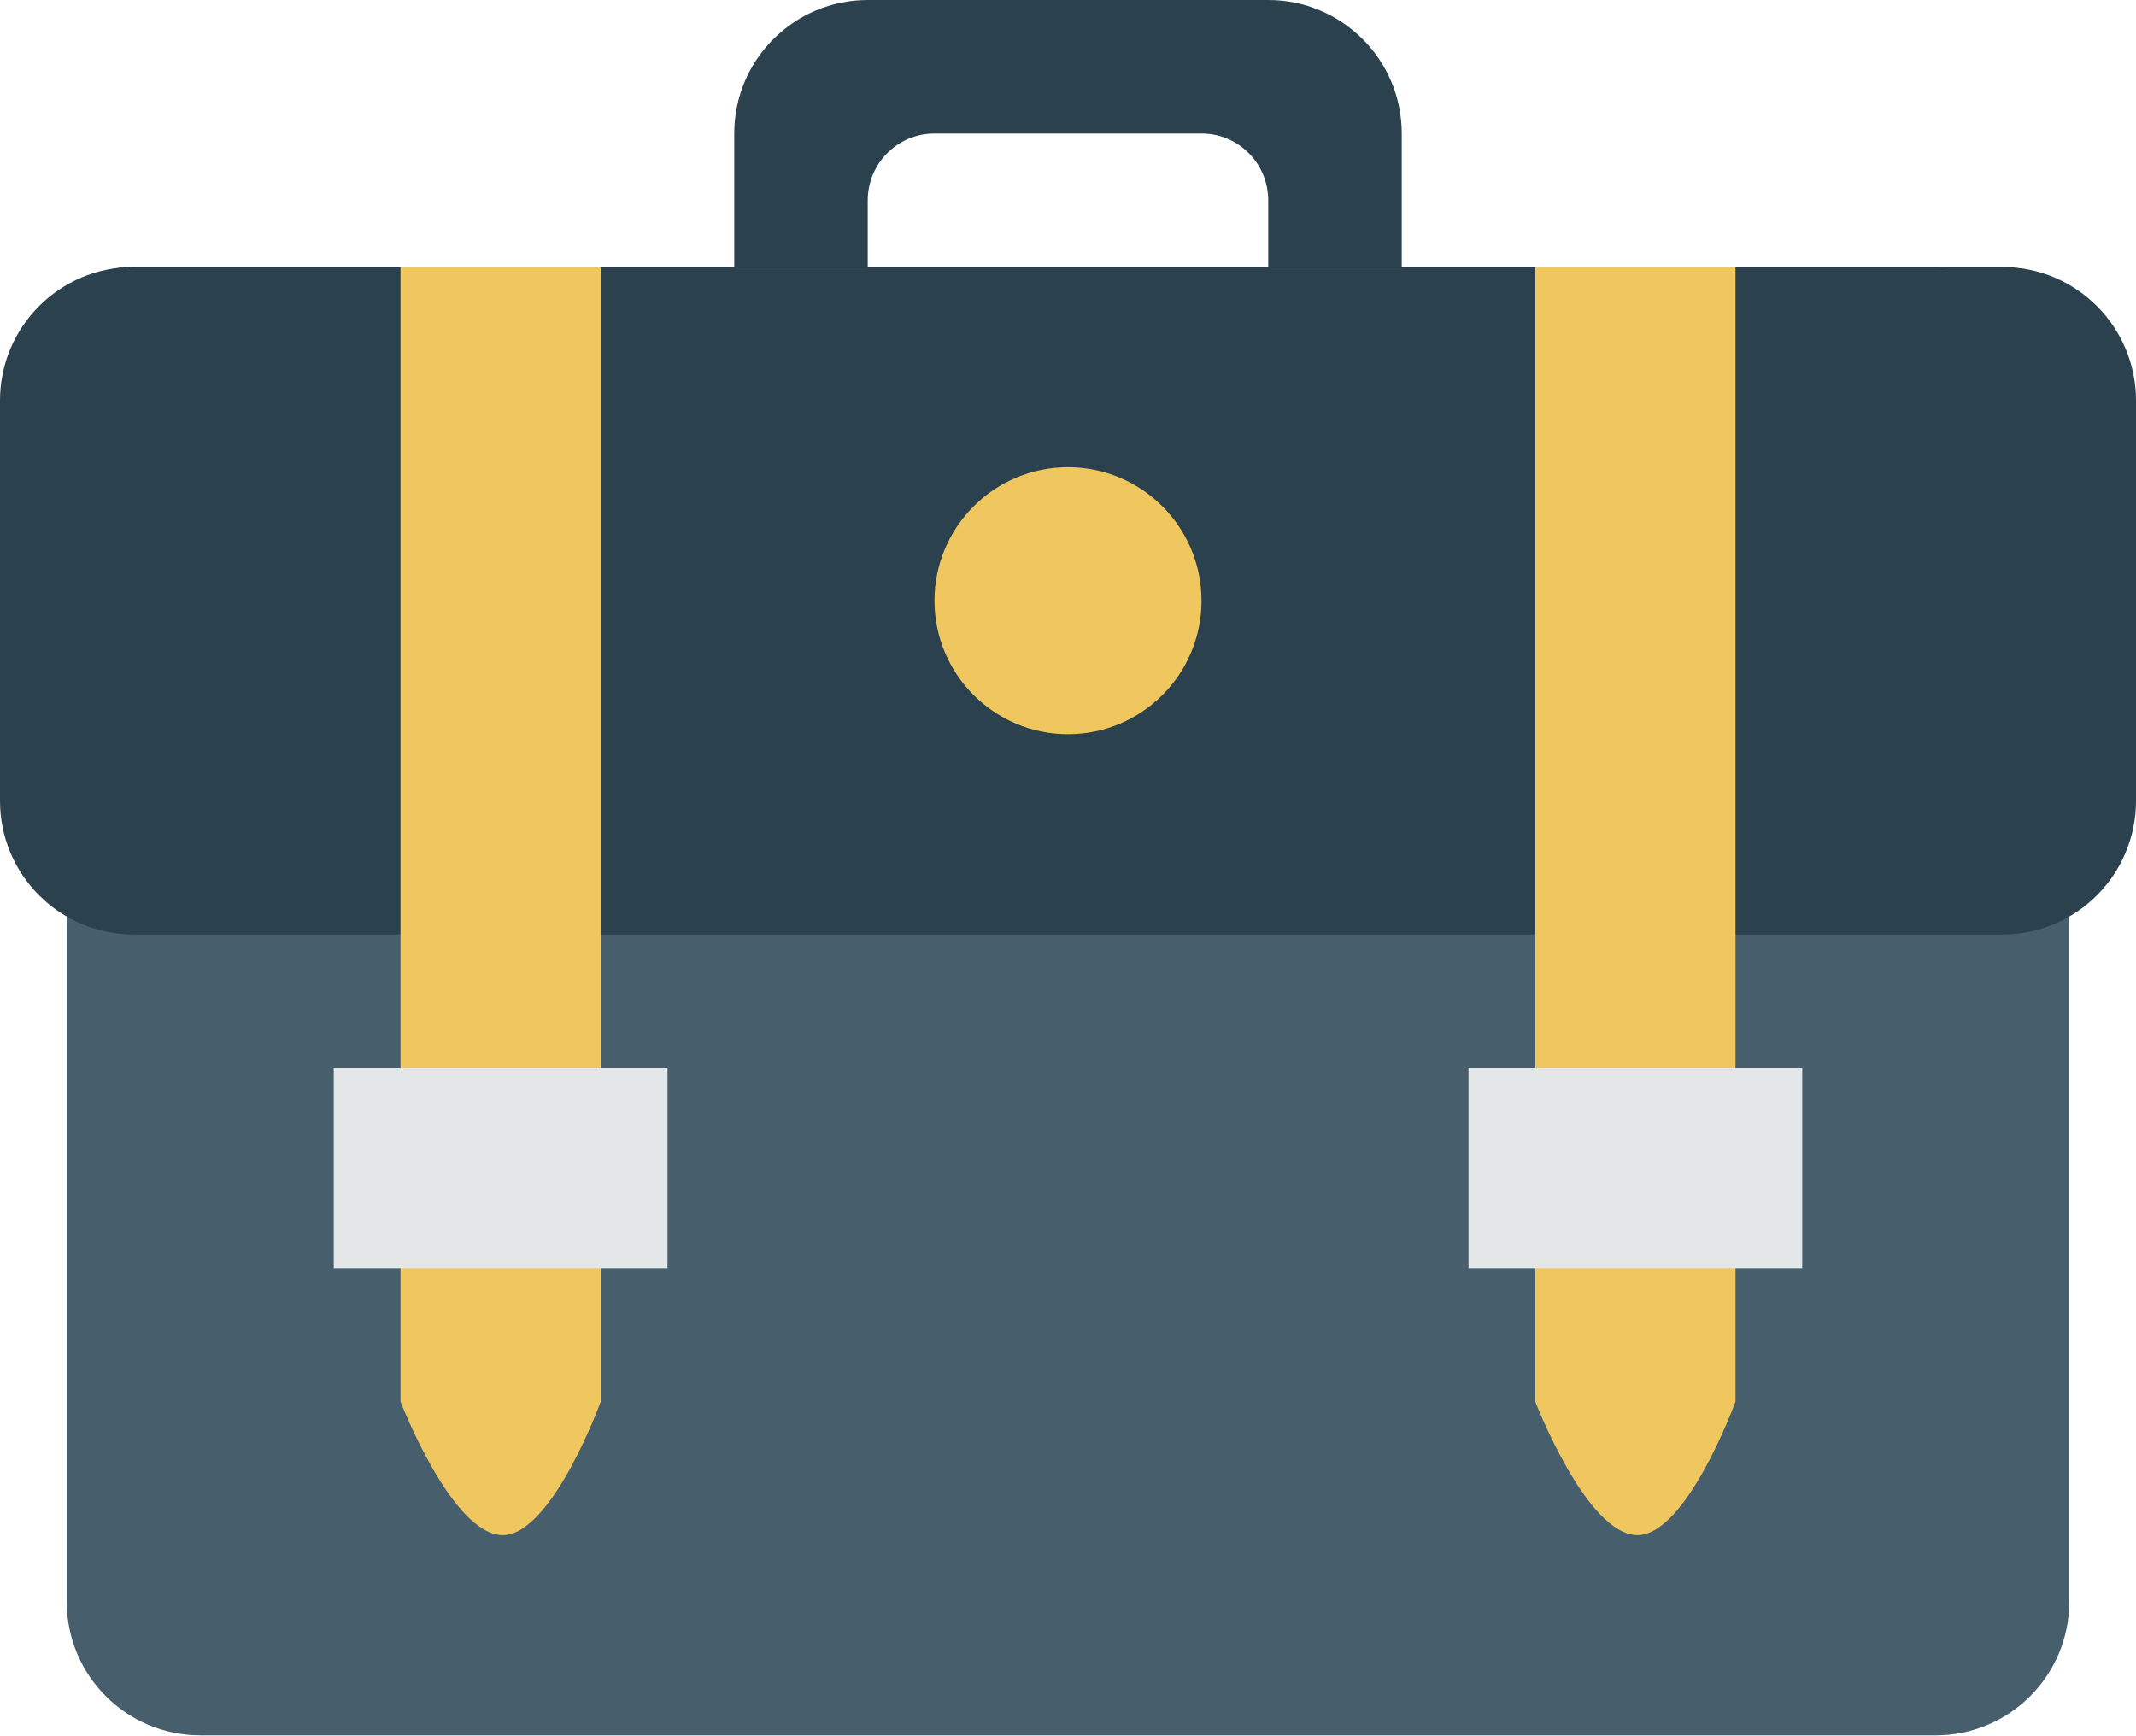
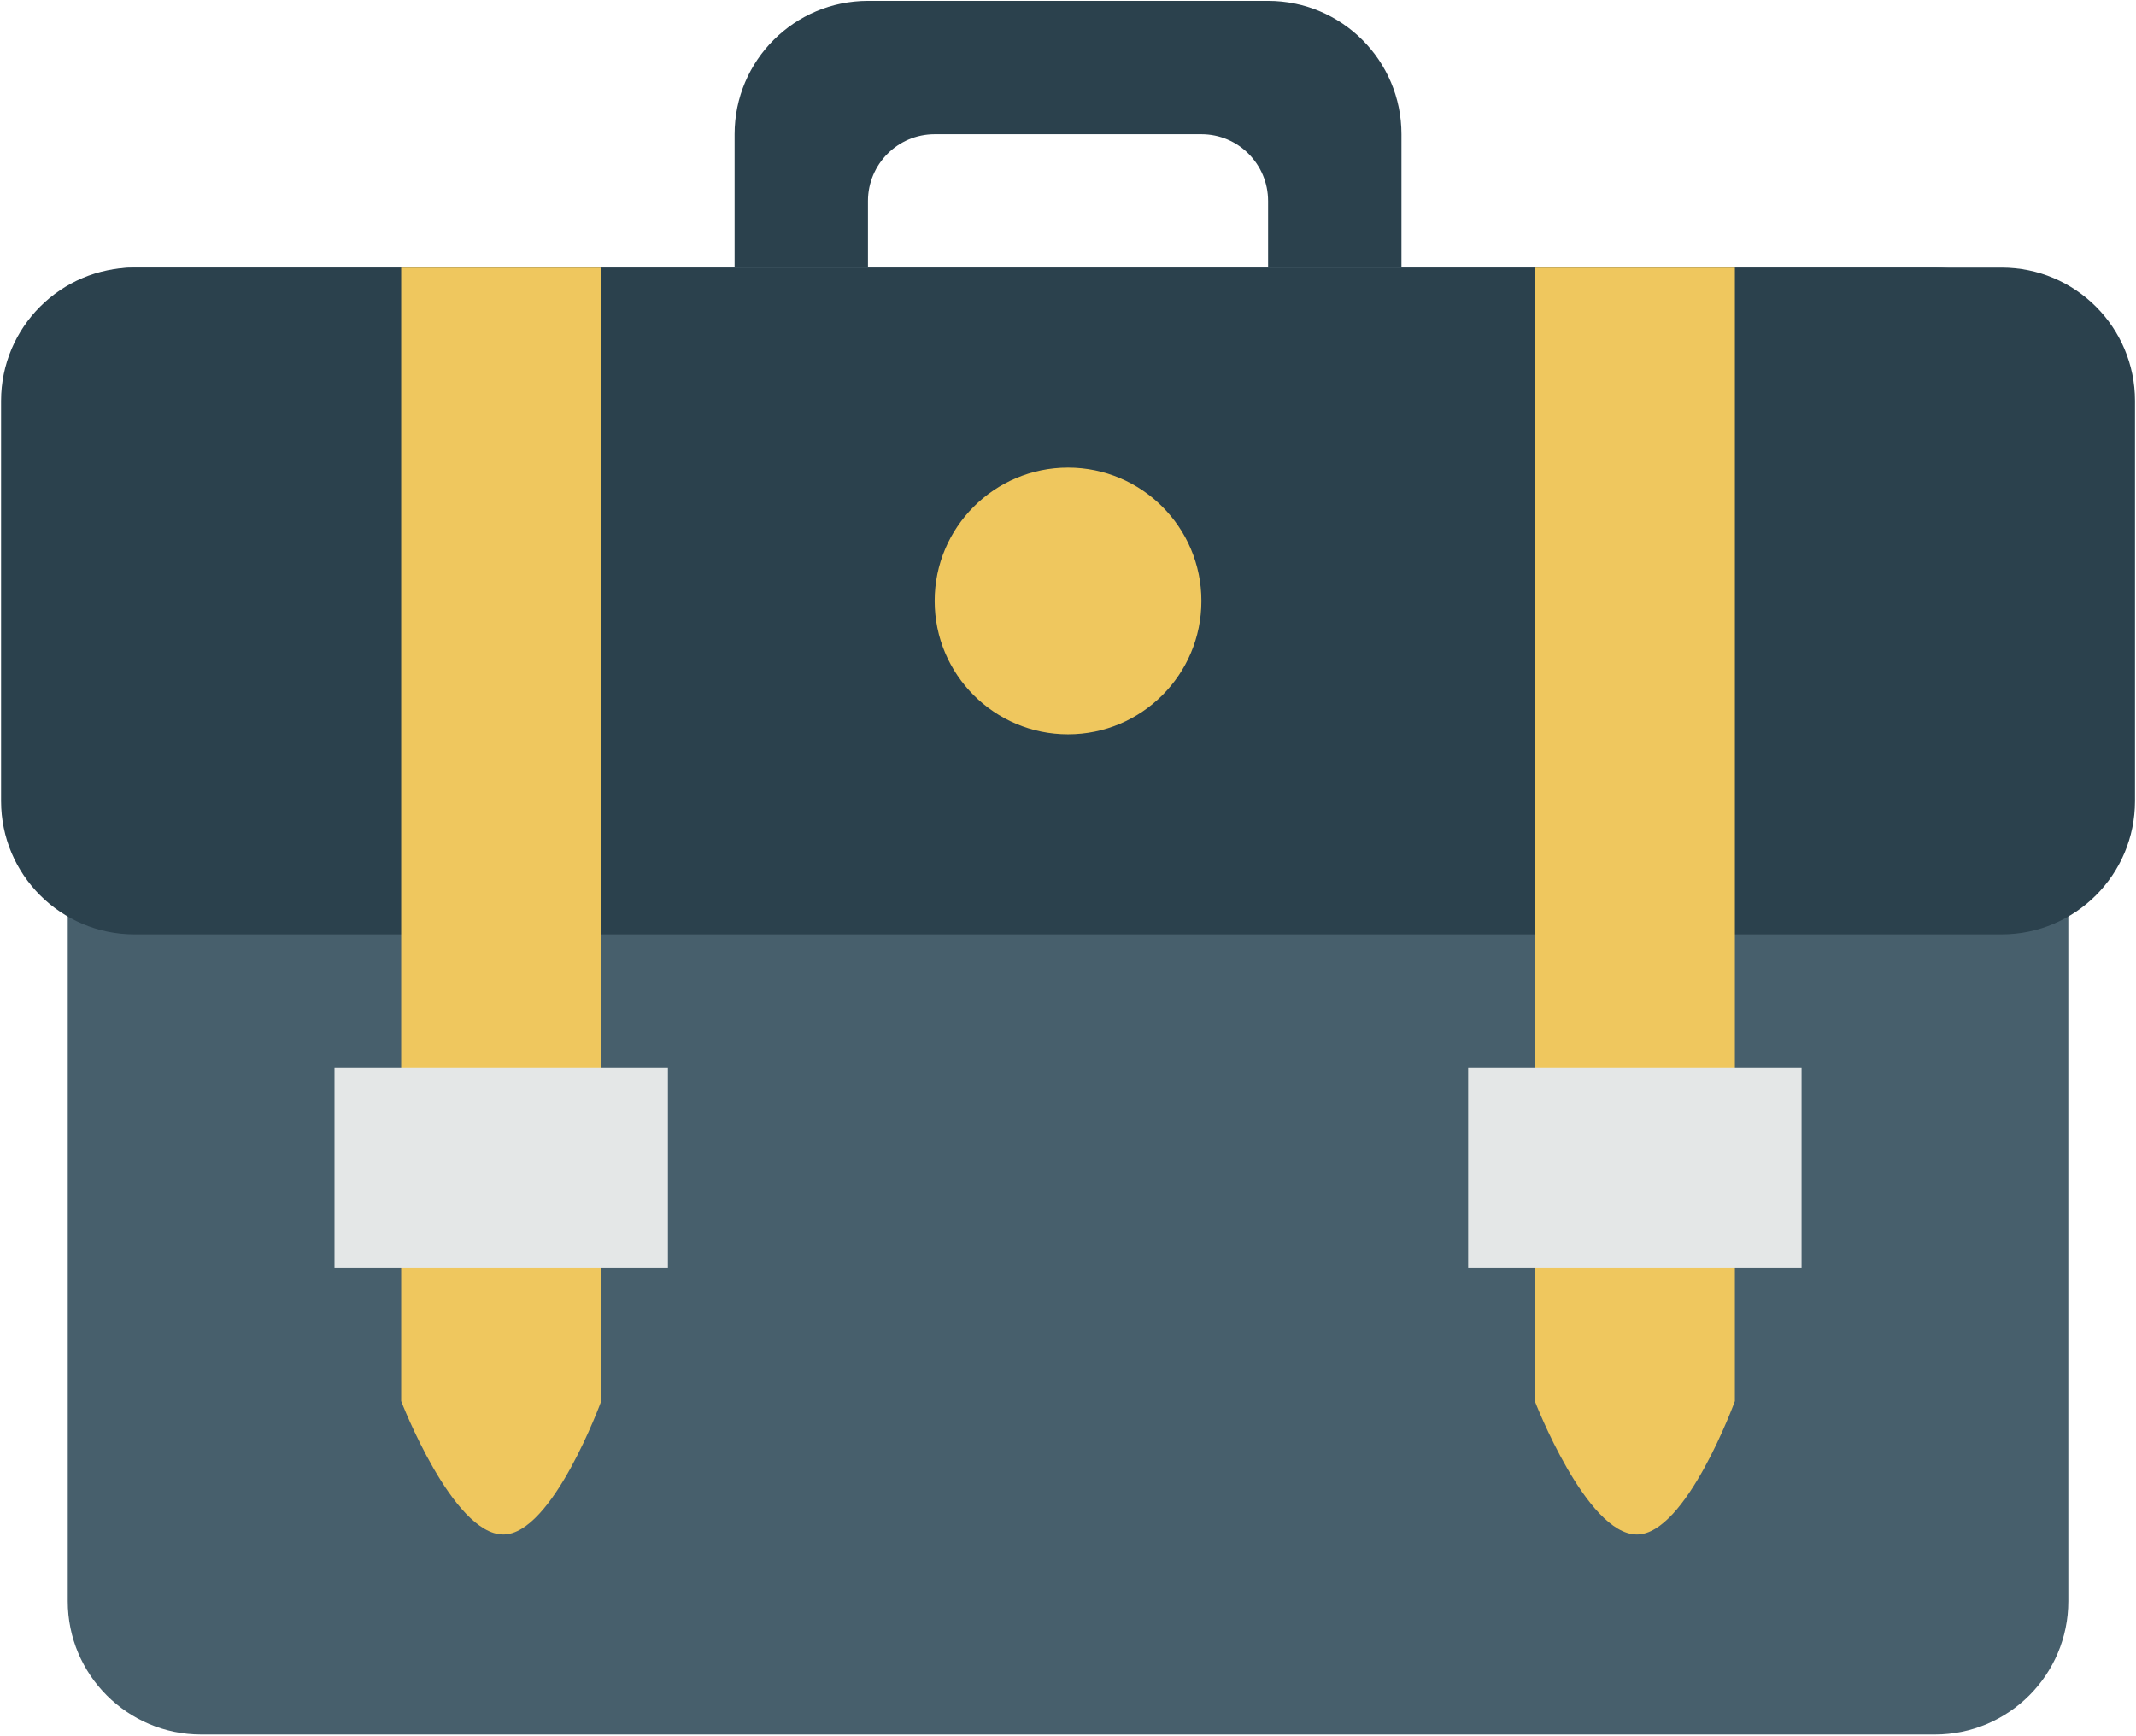
- <svg xmlns="http://www.w3.org/2000/svg" width="32" height="26">
+ <svg xmlns="http://www.w3.org/2000/svg" width="32" height="26" viewBox="-0.016 -0.003 32.031 26.006" enable-background="new -0.016 -0.003 32.031 32.006">
  <path fill="#2B414D" d="M19 0h-6c-1.104 0-2 .896-2 2v2h2v-.999c0-.552.448-1.001 1-1.001h4c.553 0 1 .449 1 1.002v.998h2v-2c0-1.104-.896-2-2-2z" />
  <path fill="#475F6C" d="M2 4h27c1.104 0 2 .896 2 2v18c0 1.104-.896 2-2 2h-26c-1.104 0-2-.896-2-2v-18c0-1.104-.104-2 1-2z" />
  <path fill="#2B414D" d="M2 4h28c1.104 0 2 .896 2 2v6c0 1.104-.896 2-2 2h-28c-1.104 0-2-.896-2-2v-6c0-1.104.896-2 2-2z" />
  <path fill="#EFC75E" d="M6 21s.771 2 1.531 2c.74 0 1.469-2 1.469-2v-17h-3v17zm17-17v17s.771 2 1.531 2c.739 0 1.469-2 1.469-2v-17h-3z" />
  <path fill="#E4E7E7" d="M5 19h5v-3h-5v3zm17-3v3h5v-3h-5z" />
  <path fill="#EFC75E" d="M16 7c1.104 0 2 .896 2 2s-.896 2-2 2-2-.896-2-2 .896-2 2-2z" />
</svg>
